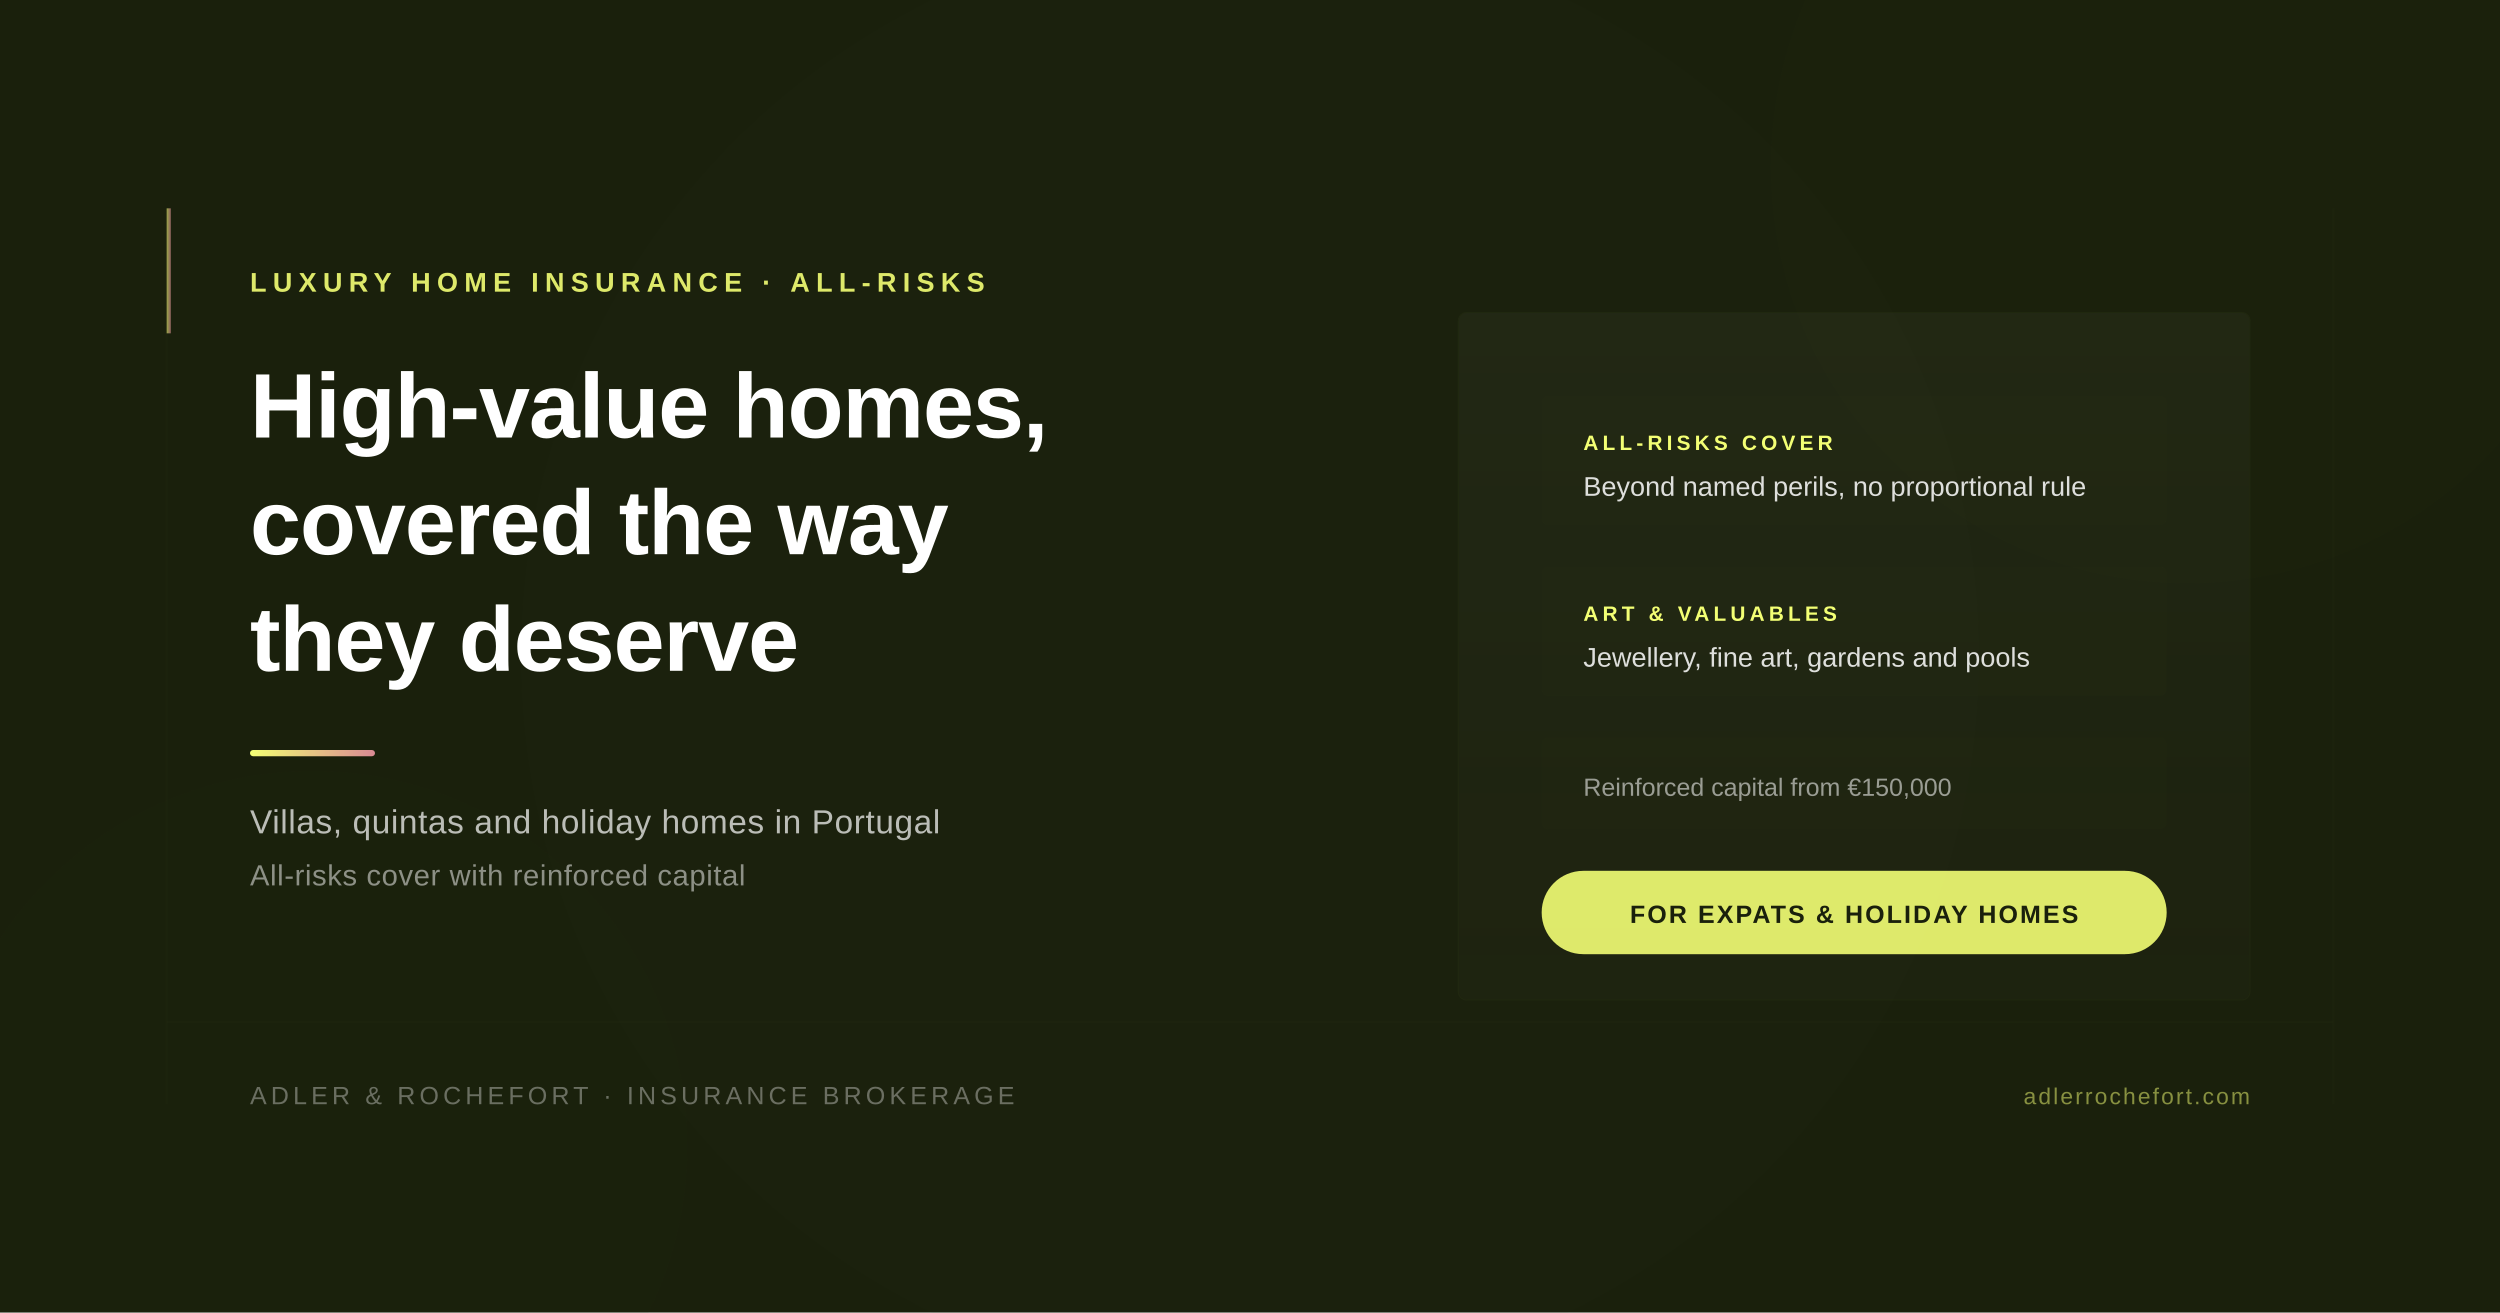
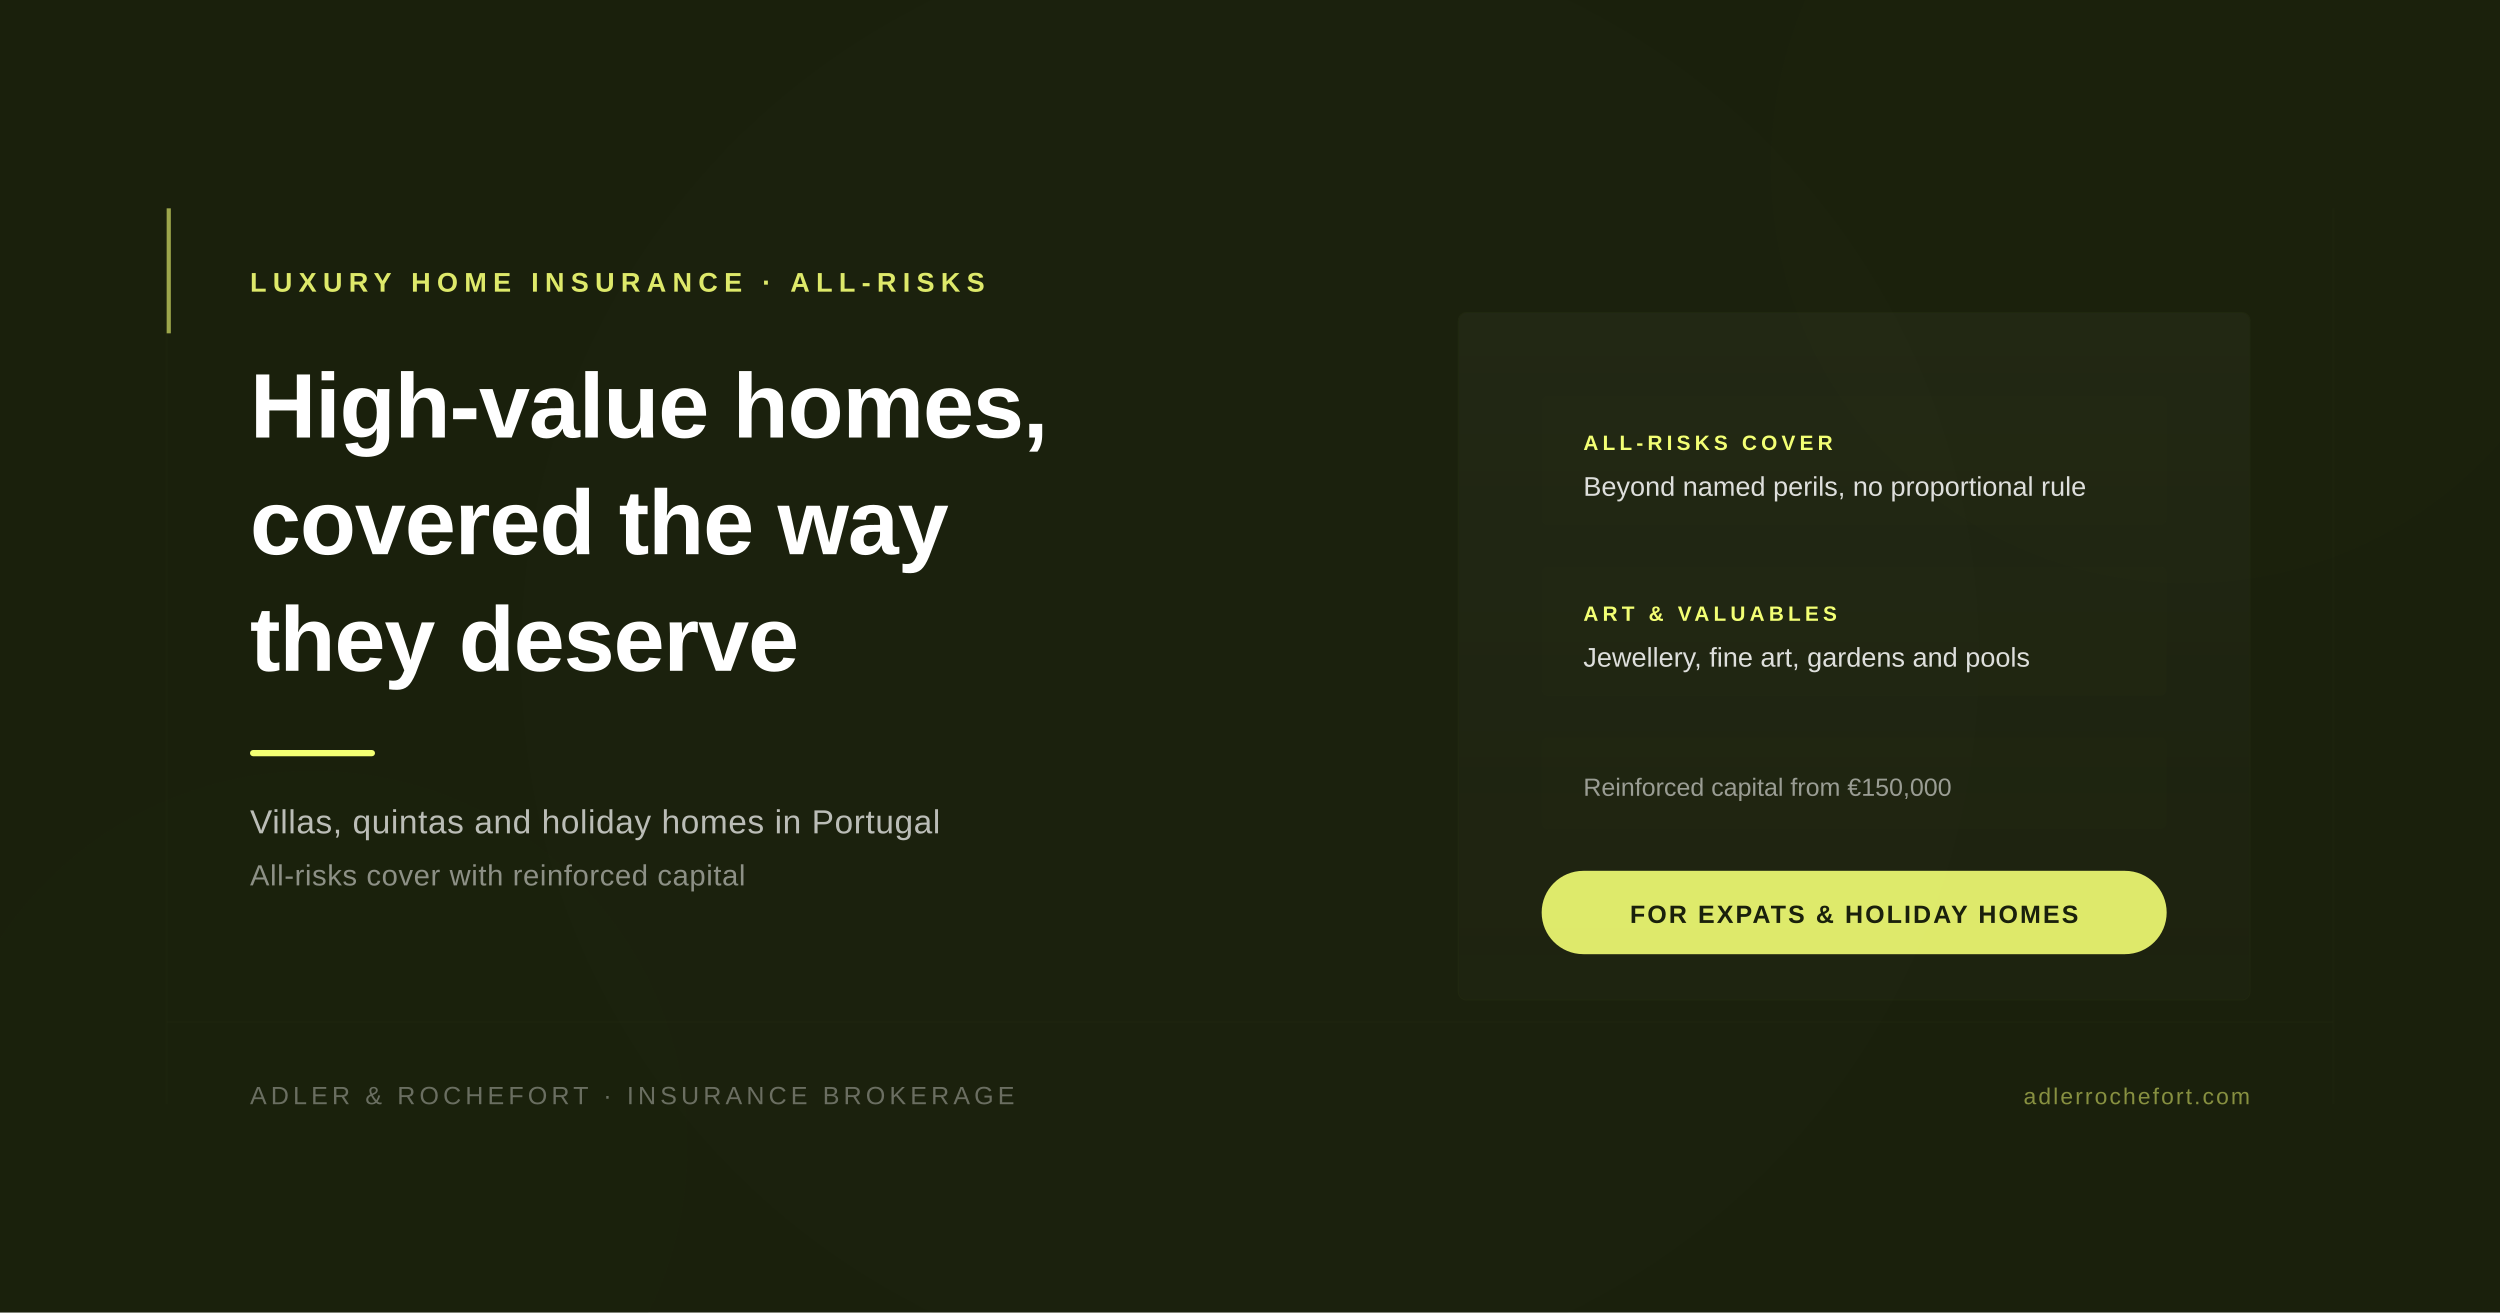
<svg xmlns="http://www.w3.org/2000/svg" viewBox="0 0 1200 630" width="1200" height="630">
  <defs>
    <linearGradient id="bg" x1="0%" y1="0%" x2="100%" y2="100%">
      <stop offset="0%" style="stop-color:#1A200C;stop-opacity:1" />
      <stop offset="100%" style="stop-color:#1A200C;stop-opacity:1" />
    </linearGradient>
    <linearGradient id="accent" x1="0%" y1="0%" x2="100%" y2="0%">
      <stop offset="0%" style="stop-color:#F3FF74;stop-opacity:1" />
-       <stop offset="100%" style="stop-color:#D98A94;stop-opacity:1" />
+       <stop offset="100%" style="stop-color:#F3FF74;stop-opacity:1" />
    </linearGradient>
    <linearGradient id="cardBg" x1="0%" y1="0%" x2="0%" y2="100%">
      <stop offset="0%" style="stop-color:#F5F1E8;stop-opacity:0.08" />
      <stop offset="100%" style="stop-color:#F5F1E8;stop-opacity:0.03" />
    </linearGradient>
  </defs>
  <rect width="1200" height="630" fill="url(#bg)" />
  <circle cx="1050" cy="80" r="200" fill="#283113" opacity="0.08" />
  <circle cx="150" cy="550" r="180" fill="#283113" opacity="0.06" />
  <circle cx="600" cy="315" r="350" fill="#283113" opacity="0.04" />
  <line x1="80" y1="100" x2="80" y2="530" stroke="#283113" stroke-width="1" opacity="0.15" />
  <line x1="1120" y1="100" x2="1120" y2="530" stroke="#283113" stroke-width="1" opacity="0.15" />
  <rect x="80" y="100" width="2" height="60" fill="url(#accent)" opacity="0.6" />
  <text x="120" y="140" font-family="'Montserrat', 'Segoe UI', Arial, sans-serif" font-size="13" font-weight="700" letter-spacing="3" fill="#F3FF74" opacity="0.9">LUXURY HOME INSURANCE · ALL-RISKS</text>
  <text x="120" y="210" font-family="'Montserrat', 'Segoe UI', Arial, sans-serif" font-size="44" font-weight="700" fill="#FFFFFF" letter-spacing="-0.5">
    <tspan x="120" dy="0">High-value homes,</tspan>
    <tspan x="120" dy="56">covered the way</tspan>
    <tspan x="120" dy="56">they deserve</tspan>
  </text>
  <rect x="120" y="360" width="60" height="3" fill="url(#accent)" rx="1.5" />
  <text x="120" y="400" font-family="'Montserrat', 'Segoe UI', Arial, sans-serif" font-size="16" fill="#FFFFFF" opacity="0.7" letter-spacing="0.3">
    <tspan x="120" dy="0">Villas, quintas and holiday homes in Portugal</tspan>
  </text>
  <text x="120" y="425" font-family="'Montserrat', 'Segoe UI', Arial, sans-serif" font-size="14" fill="#FFFFFF" opacity="0.5" letter-spacing="0.3">
    <tspan x="120" dy="0">All-risks cover with reinforced capital</tspan>
  </text>
  <g transform="translate(700, 150)">
    <rect x="0" y="0" width="380" height="330" rx="4" fill="url(#cardBg)" stroke="#283113" stroke-width="0.5" opacity="0.4" />
    <g transform="translate(40, 40)">
      <rect width="300" height="62" rx="3" fill="#283113" opacity="0.15" />
      <text x="20" y="26" font-family="'Montserrat', 'Segoe UI', Arial, sans-serif" font-size="10" font-weight="600" fill="#F3FF74" letter-spacing="2">ALL-RISKS COVER</text>
      <text x="20" y="48" font-family="'Montserrat', 'Segoe UI', Arial, sans-serif" font-size="13" font-weight="500" fill="#FFFFFF" opacity="0.85">Beyond named perils, no proportional rule</text>
    </g>
    <g transform="translate(40, 122)">
      <rect width="300" height="62" rx="3" fill="#283113" opacity="0.15" />
      <text x="20" y="26" font-family="'Montserrat', 'Segoe UI', Arial, sans-serif" font-size="10" font-weight="600" fill="#F3FF74" letter-spacing="2">ART &amp; VALUABLES</text>
      <text x="20" y="48" font-family="'Montserrat', 'Segoe UI', Arial, sans-serif" font-size="13" font-weight="500" fill="#FFFFFF" opacity="0.85">Jewellery, fine art, gardens and pools</text>
    </g>
    <g transform="translate(40, 204)">
      <rect width="300" height="44" rx="3" fill="#283113" opacity="0.10" />
      <text x="20" y="28" font-family="'Montserrat', 'Segoe UI', Arial, sans-serif" font-size="12" font-weight="400" fill="#FFFFFF" opacity="0.55">Reinforced capital from €150,000</text>
    </g>
    <g transform="translate(40, 268)">
      <rect width="300" height="40" rx="20" fill="#F3FF74" opacity="0.9" />
      <text x="150" y="25" font-family="'Montserrat', 'Segoe UI', Arial, sans-serif" font-size="12" font-weight="700" fill="#1A200C" text-anchor="middle" letter-spacing="1">FOR EXPATS &amp; HOLIDAY HOMES</text>
    </g>
  </g>
  <rect x="80" y="490" width="1040" height="1" fill="#283113" opacity="0.15" />
  <text x="120" y="530" font-family="'Montserrat', 'Segoe UI', Arial, sans-serif" font-size="12" fill="#FFFFFF" opacity="0.35" letter-spacing="2">ADLER &amp; ROCHEFORT · INSURANCE BROKERAGE</text>
  <text x="1080" y="530" font-family="'Montserrat', 'Segoe UI', Arial, sans-serif" font-size="11" fill="#F3FF74" opacity="0.5" letter-spacing="1" text-anchor="end">adlerrochefort.com</text>
</svg>
